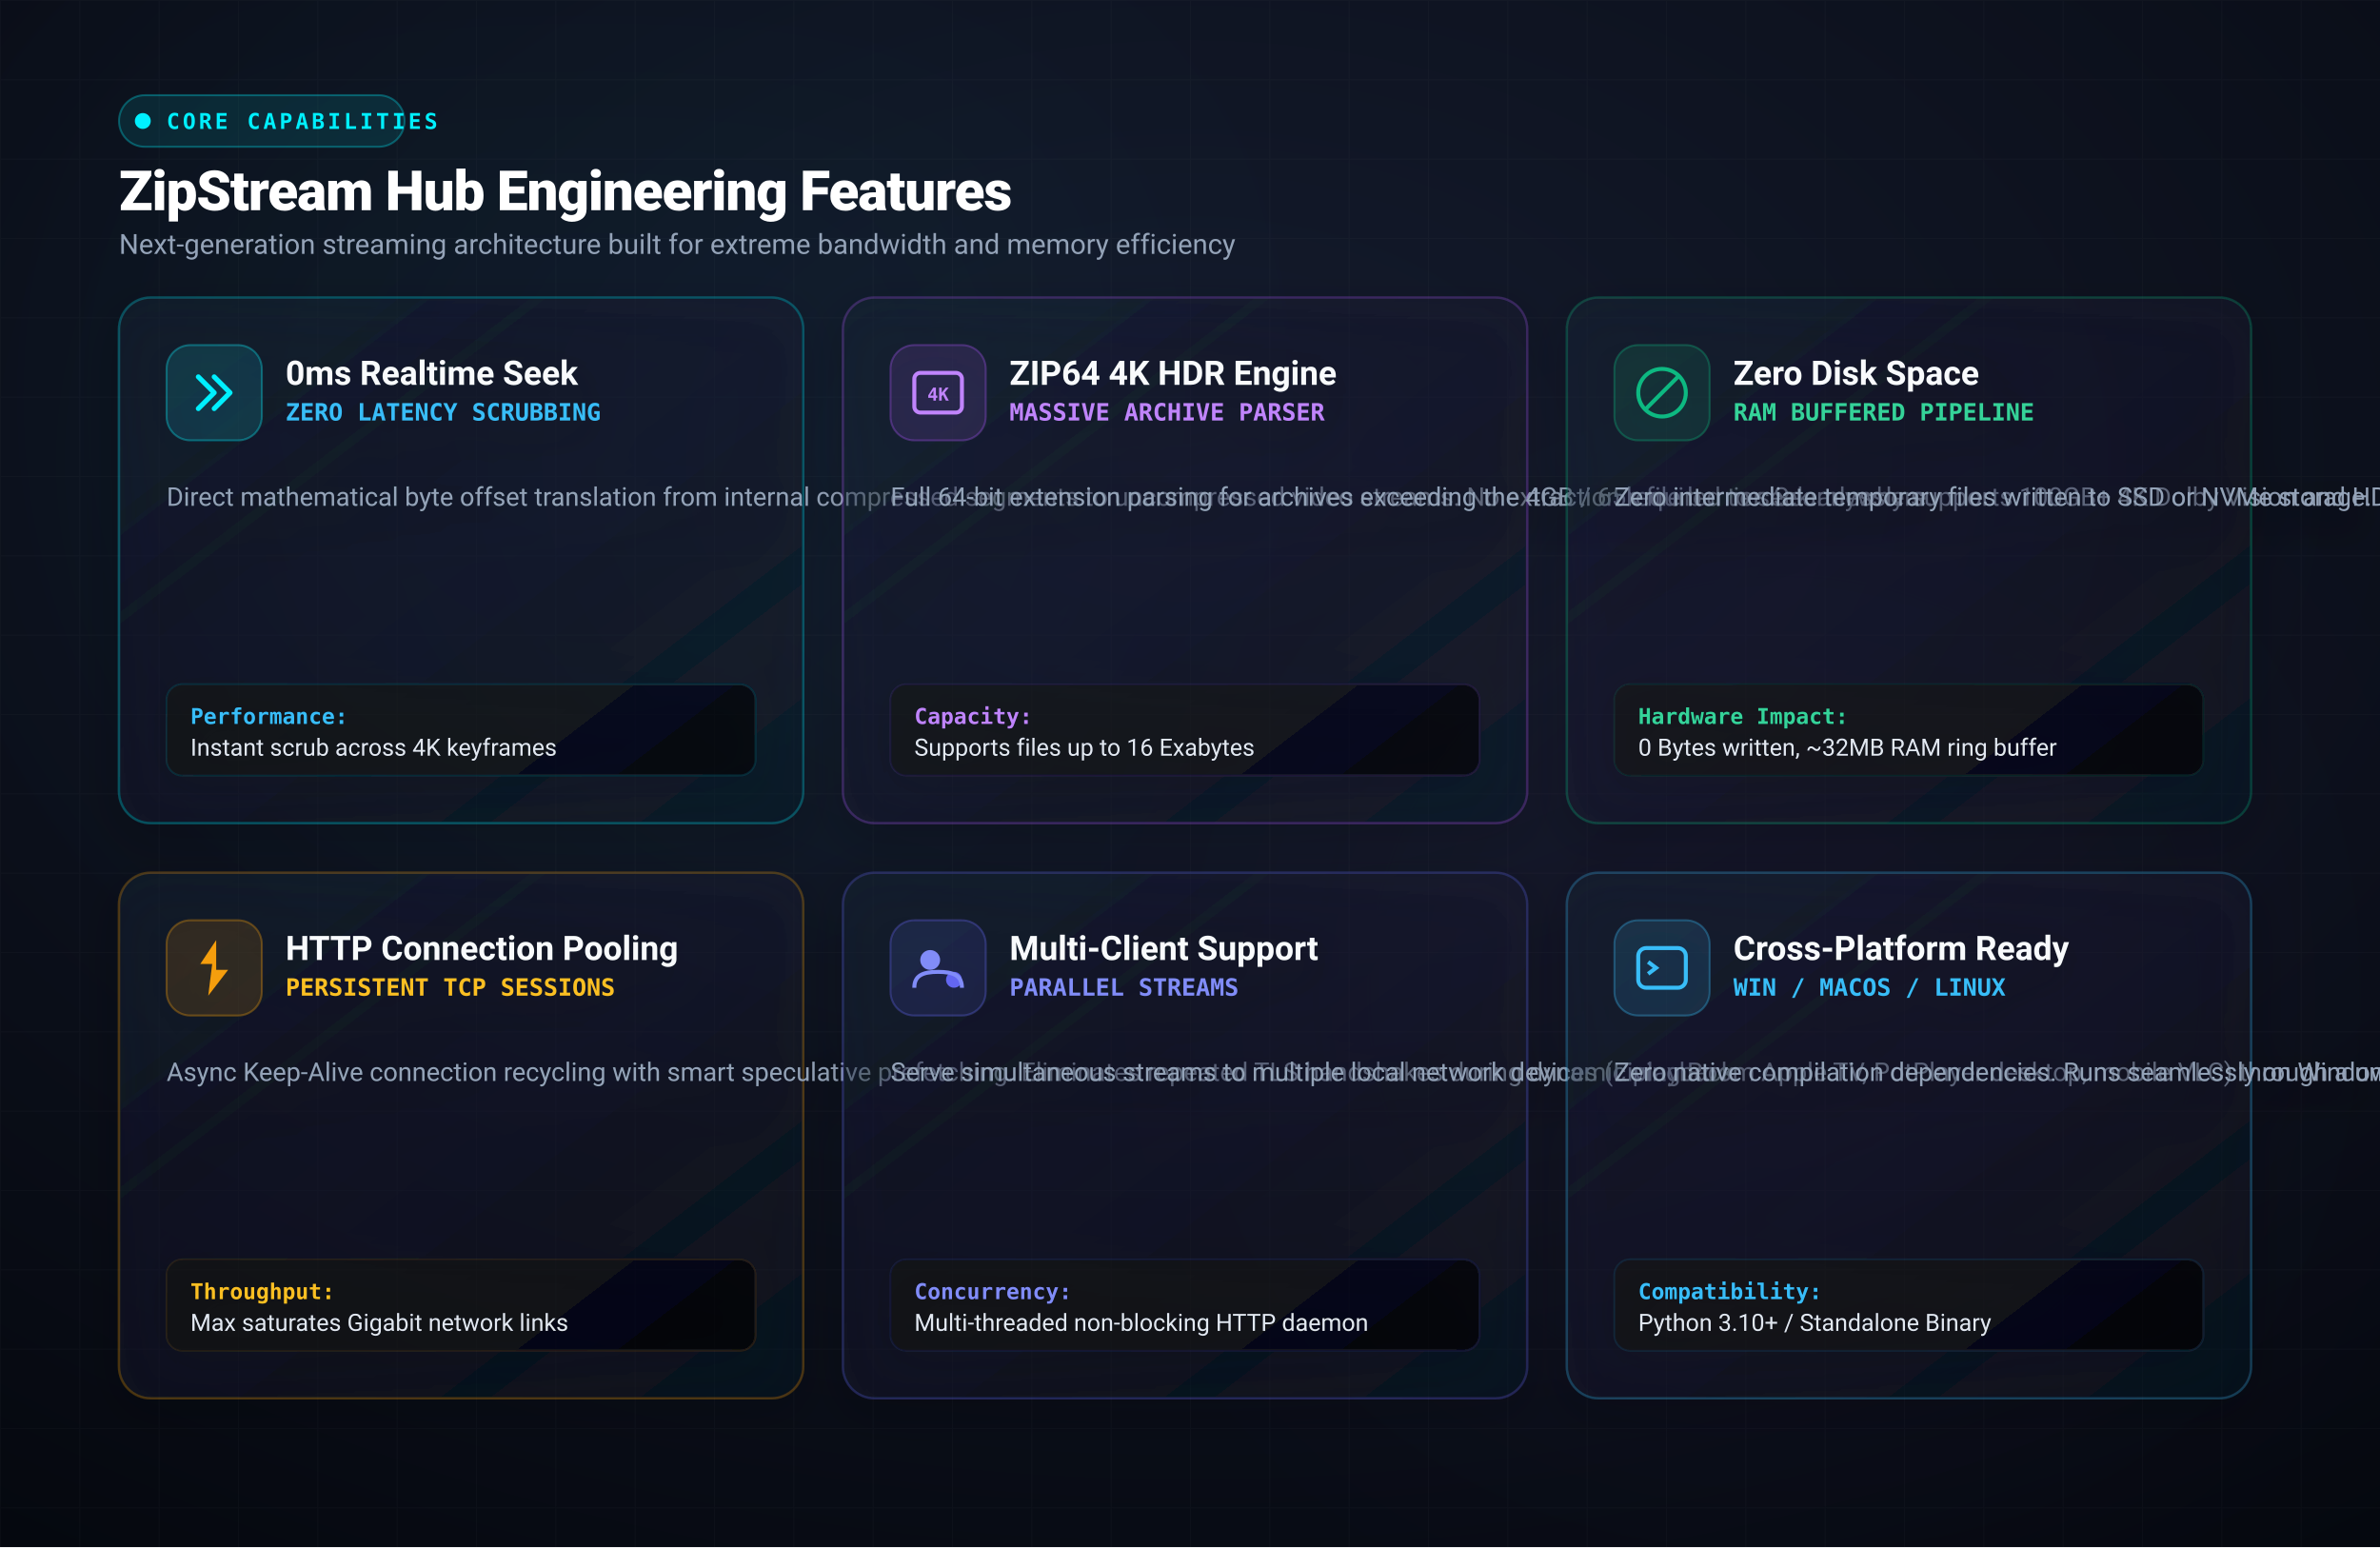
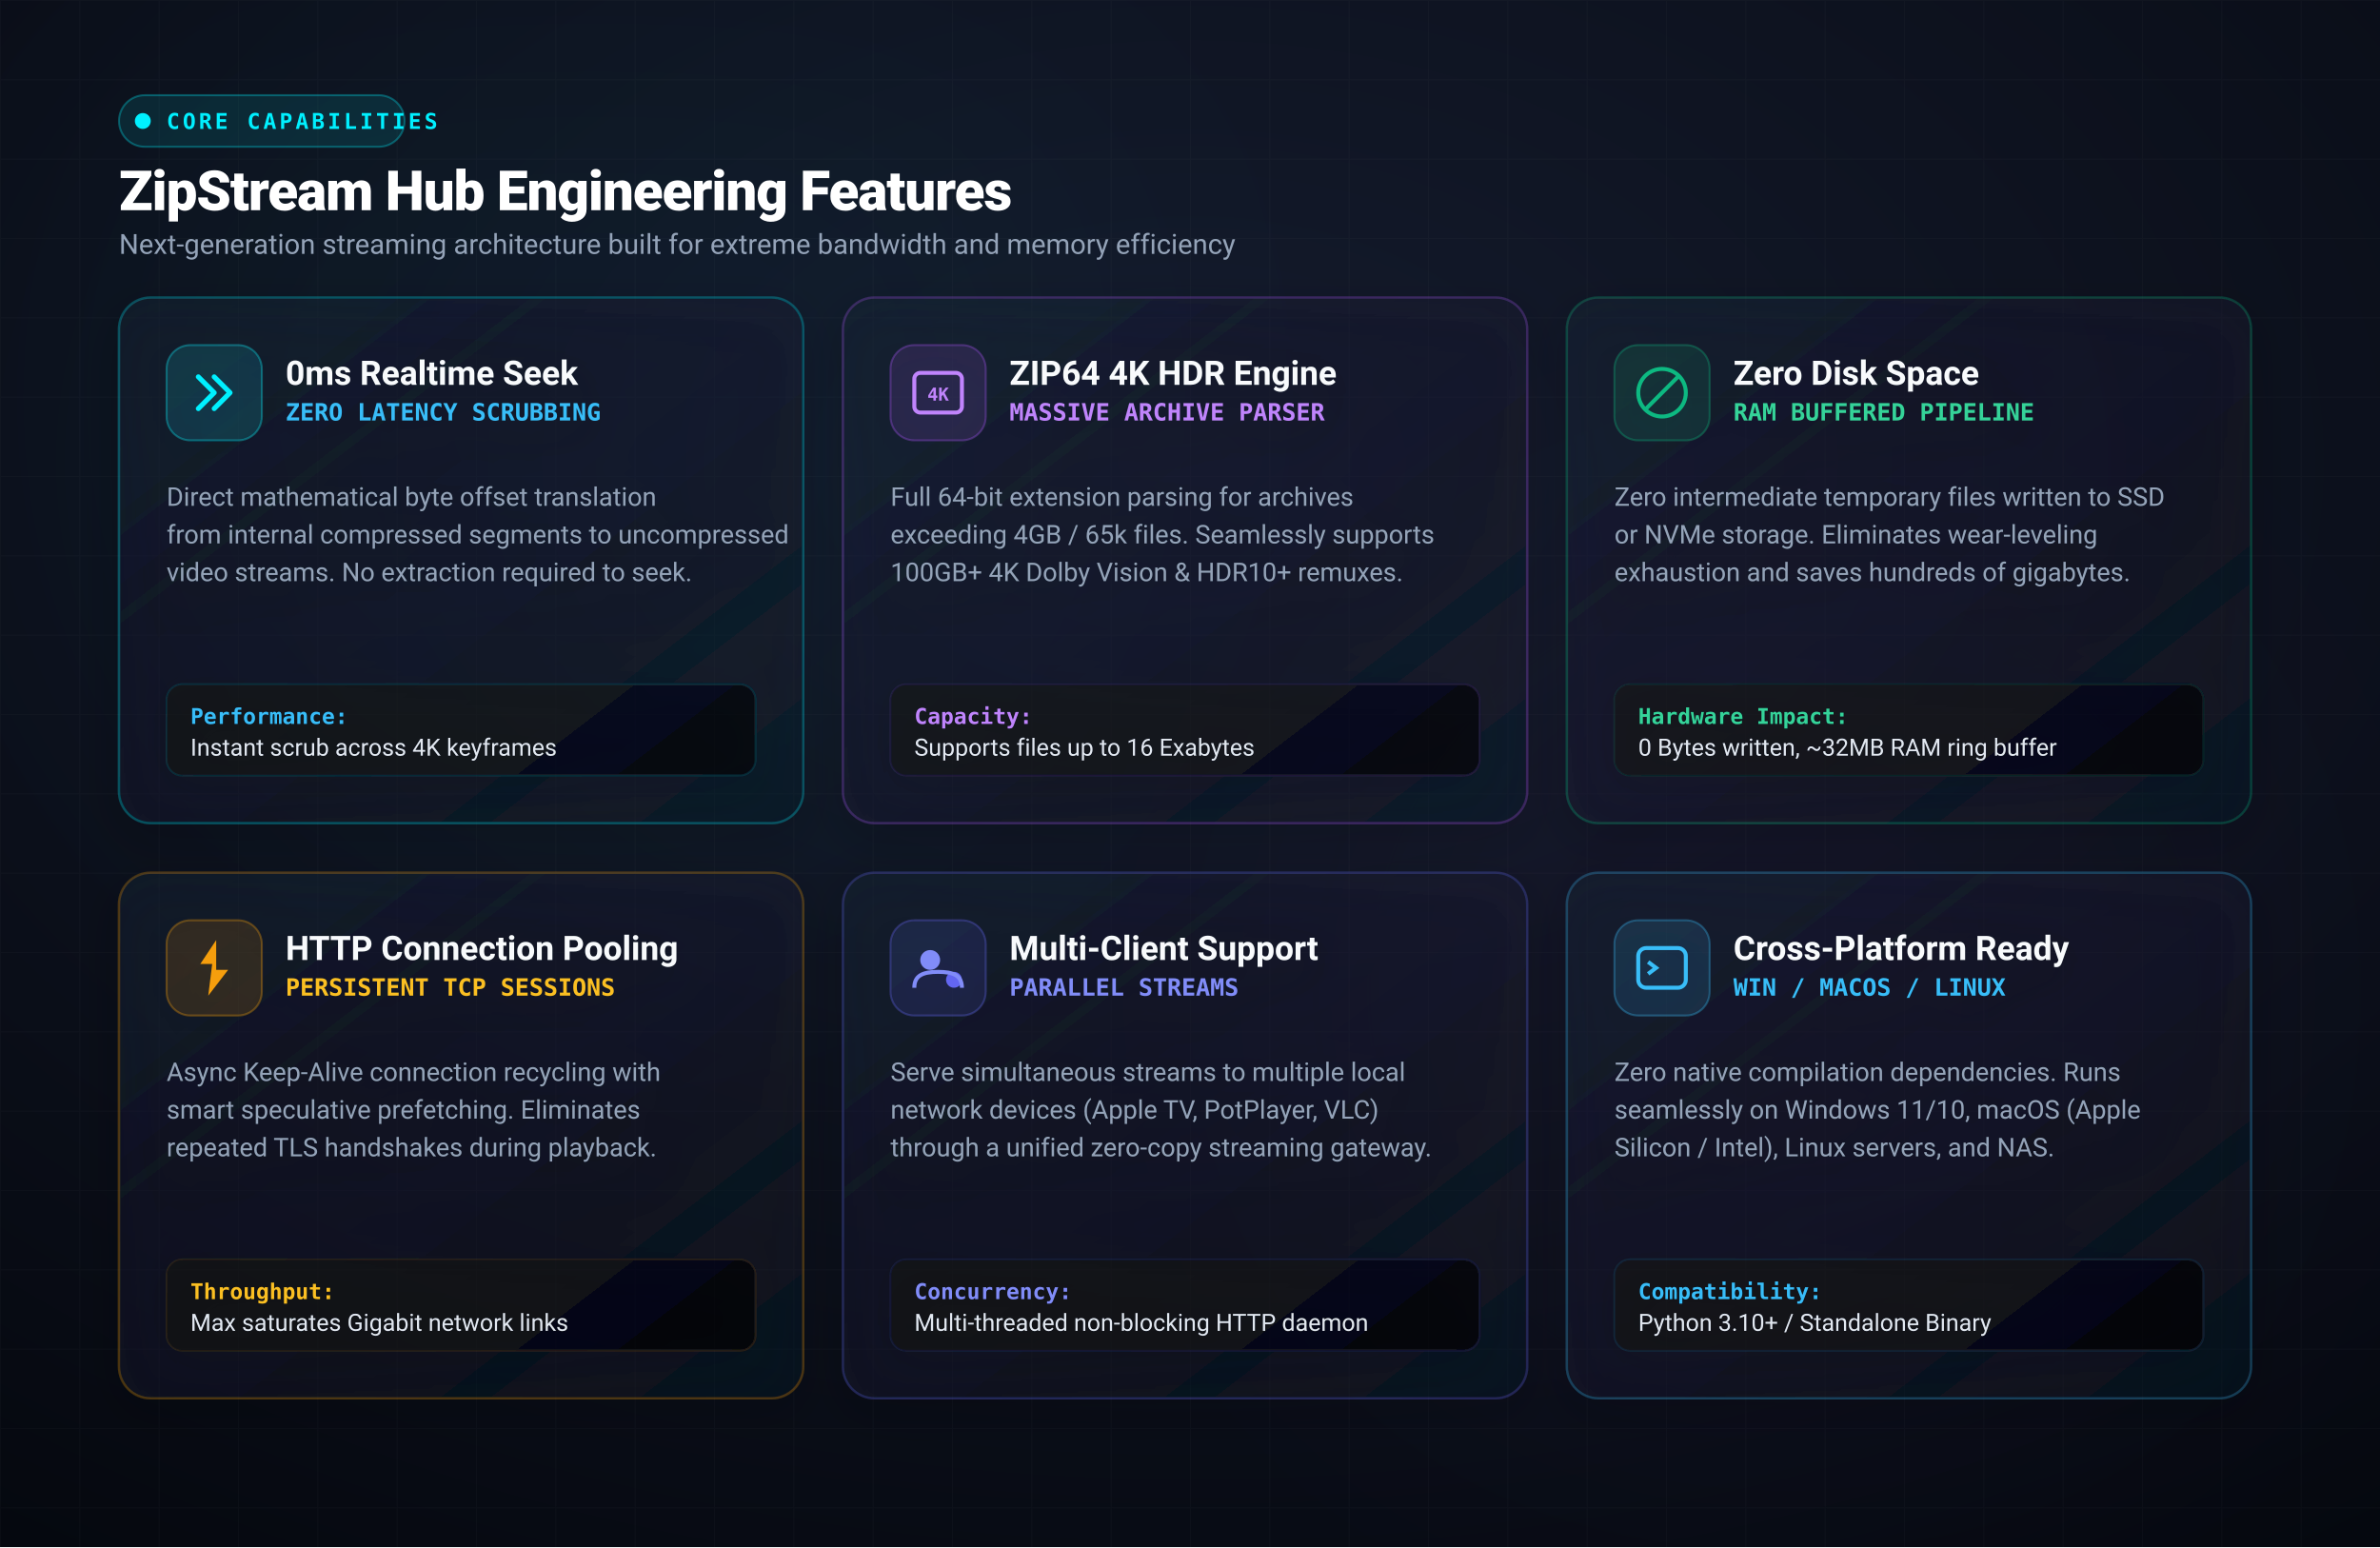
<svg xmlns="http://www.w3.org/2000/svg" viewBox="0 0 1200 780" width="100%" height="100%">
  <defs>
    <radialGradient id="bg-glow-grid" cx="50%" cy="30%" r="90%">
      <stop offset="0%" stop-color="#141B2D" />
      <stop offset="60%" stop-color="#0B0F1A" />
      <stop offset="100%" stop-color="#04070D" />
    </radialGradient>
    <linearGradient id="card-surface" x1="0%" y1="0%" x2="100%" y2="100%">
      <stop offset="0%" stop-color="rgba(30, 41, 59, 0.4)" />
      <stop offset="100%" stop-color="rgba(15, 23, 42, 0.25)" />
    </linearGradient>
    <linearGradient id="cyan-accent" x1="0%" y1="0%" x2="100%" y2="0%">
      <stop offset="0%" stop-color="#00F0FF" />
      <stop offset="100%" stop-color="#3B82F6" />
    </linearGradient>
    <linearGradient id="purple-accent" x1="0%" y1="0%" x2="100%" y2="0%">
      <stop offset="0%" stop-color="#A855F7" />
      <stop offset="100%" stop-color="#EC4899" />
    </linearGradient>
    <linearGradient id="emerald-accent" x1="0%" y1="0%" x2="100%" y2="0%">
      <stop offset="0%" stop-color="#10B981" />
      <stop offset="100%" stop-color="#06B6D4" />
    </linearGradient>
    <linearGradient id="amber-accent" x1="0%" y1="0%" x2="100%" y2="0%">
      <stop offset="0%" stop-color="#F59E0B" />
      <stop offset="100%" stop-color="#EF4444" />
    </linearGradient>
    <linearGradient id="indigo-accent" x1="0%" y1="0%" x2="100%" y2="0%">
      <stop offset="0%" stop-color="#6366F1" />
      <stop offset="100%" stop-color="#A855F7" />
    </linearGradient>
    <linearGradient id="blue-accent" x1="0%" y1="0%" x2="100%" y2="0%">
      <stop offset="0%" stop-color="#38BDF8" />
      <stop offset="100%" stop-color="#818CF8" />
    </linearGradient>
    <filter id="card-shadow" x="-10%" y="-10%" width="120%" height="120%">
      <feDropShadow dx="0" dy="8" stdDeviation="12" flood-color="#000000" flood-opacity="0.5" />
    </filter>
    <pattern id="grid-subtle" width="40" height="40" patternUnits="userSpaceOnUse">
      <path d="M 40 0 L 0 0 0 40" fill="none" stroke="rgba(255, 255, 255, 0.02)" stroke-width="1" />
    </pattern>
  </defs>
  <style>
    .font-sans { font-family: -apple-system, BlinkMacSystemFont, 'Segoe UI', Roboto, 'Helvetica Neue', Ubuntu, sans-serif; }
    .font-mono { font-family: 'SF Mono', Monaco, 'Cascadia Code', 'Roboto Mono', Consolas, monospace; }
  </style>
  <rect width="1200" height="780" fill="url(#bg-glow-grid)" />
  <rect width="1200" height="780" fill="url(#grid-subtle)" />
  <circle cx="300" cy="200" r="250" fill="#00F0FF" opacity="0.03" filter="blur(80px)" />
  <circle cx="900" cy="500" r="250" fill="#A855F7" opacity="0.03" filter="blur(80px)" />
  <g transform="translate(60, 48)">
    <rect x="0" y="0" width="144" height="26" rx="13" fill="rgba(0, 240, 255, 0.1)" stroke="rgba(0, 240, 255, 0.3)" stroke-width="1" />
    <circle cx="12" cy="13" r="4" fill="#00F0FF" />
    <text x="24" y="17" fill="#00F0FF" class="font-mono" font-size="11" font-weight="600" letter-spacing="1.5">CORE CAPABILITIES</text>
    <text x="0" y="58" fill="#FFFFFF" class="font-sans" font-size="28" font-weight="800" letter-spacing="-0.5">ZipStream Hub Engineering Features</text>
    <text x="0" y="80" fill="#94A3B8" class="font-sans" font-size="14">Next-generation streaming architecture built for extreme bandwidth and memory efficiency</text>
  </g>
  <g transform="translate(60, 150)" filter="url(#card-shadow)">
    <rect width="345" height="265" rx="16" fill="url(#card-surface)" stroke="rgba(0, 240, 255, 0.25)" stroke-width="1.2" />
    <rect x="24" y="24" width="48" height="48" rx="12" fill="rgba(0, 240, 255, 0.12)" stroke="rgba(0, 240, 255, 0.3)" stroke-width="1" />
    <path d="M 40 40 L 48 48 L 40 56 M 48 40 L 56 48 L 48 56" fill="none" stroke="#00F0FF" stroke-width="2.5" stroke-linecap="round" stroke-linejoin="round" />
    <text x="84" y="44" fill="#F8FAFC" class="font-sans" font-size="17" font-weight="700">0ms Realtime Seek</text>
    <text x="84" y="62" fill="#38BDF8" class="font-mono" font-size="12" font-weight="600">ZERO LATENCY SCRUBBING</text>
-     <text x="24" y="105" fill="#94A3B8" class="font-sans" font-size="13" line-height="1.5">
-       Direct mathematical byte offset translation from internal compressed segments to uncompressed video streams. No extraction required to seek anywhere.
+     <text fill="#94A3B8" class="font-sans" font-size="13">
+       <tspan x="24" y="105">Direct mathematical byte offset translation</tspan>
+       <tspan x="24" dy="19">from internal compressed segments to uncompressed</tspan>
+       <tspan x="24" dy="19">video streams. No extraction required to seek.</tspan>
    </text>
    <rect x="24" y="195" width="297" height="46" rx="8" fill="rgba(0, 0, 0, 0.3)" stroke="rgba(0, 240, 255, 0.1)" />
    <text x="36" y="215" fill="#38BDF8" class="font-mono" font-size="11" font-weight="600">Performance:</text>
    <text x="36" y="231" fill="#E2E8F0" class="font-sans" font-size="12">Instant scrub across 4K keyframes</text>
  </g>
  <g transform="translate(425, 150)" filter="url(#card-shadow)">
    <rect width="345" height="265" rx="16" fill="url(#card-surface)" stroke="rgba(168, 85, 247, 0.25)" stroke-width="1.2" />
    <rect x="24" y="24" width="48" height="48" rx="12" fill="rgba(168, 85, 247, 0.12)" stroke="rgba(168, 85, 247, 0.3)" stroke-width="1" />
    <rect x="36" y="38" width="24" height="20" rx="3" fill="none" stroke="#C084FC" stroke-width="2" />
    <text x="48" y="52" fill="#C084FC" class="font-mono" font-size="9" font-weight="800" text-anchor="middle">4K</text>
    <text x="84" y="44" fill="#F8FAFC" class="font-sans" font-size="17" font-weight="700">ZIP64 4K HDR Engine</text>
    <text x="84" y="62" fill="#C084FC" class="font-mono" font-size="12" font-weight="600">MASSIVE ARCHIVE PARSER</text>
-     <text x="24" y="105" fill="#94A3B8" class="font-sans" font-size="13">
-       Full 64-bit extension parsing for archives exceeding the 4GB / 65k file barrier. Seamlessly supports 100GB+ 4K Dolby Vision and HDR10+ remux files.
+     <text fill="#94A3B8" class="font-sans" font-size="13">
+       <tspan x="24" y="105">Full 64-bit extension parsing for archives</tspan>
+       <tspan x="24" dy="19">exceeding 4GB / 65k files. Seamlessly supports</tspan>
+       <tspan x="24" dy="19">100GB+ 4K Dolby Vision &amp; HDR10+ remuxes.</tspan>
    </text>
    <rect x="24" y="195" width="297" height="46" rx="8" fill="rgba(0, 0, 0, 0.3)" stroke="rgba(168, 85, 247, 0.1)" />
    <text x="36" y="215" fill="#C084FC" class="font-mono" font-size="11" font-weight="600">Capacity:</text>
    <text x="36" y="231" fill="#E2E8F0" class="font-sans" font-size="12">Supports files up to 16 Exabytes</text>
  </g>
  <g transform="translate(790, 150)" filter="url(#card-shadow)">
    <rect width="345" height="265" rx="16" fill="url(#card-surface)" stroke="rgba(16, 185, 129, 0.25)" stroke-width="1.2" />
    <rect x="24" y="24" width="48" height="48" rx="12" fill="rgba(16, 185, 129, 0.12)" stroke="rgba(16, 185, 129, 0.3)" stroke-width="1" />
    <circle cx="48" cy="48" r="12" fill="none" stroke="#10B981" stroke-width="2" />
    <line x1="40" y1="56" x2="56" y2="40" stroke="#10B981" stroke-width="2" />
    <text x="84" y="44" fill="#F8FAFC" class="font-sans" font-size="17" font-weight="700">Zero Disk Space</text>
    <text x="84" y="62" fill="#34D399" class="font-mono" font-size="12" font-weight="600">RAM BUFFERED PIPELINE</text>
-     <text x="24" y="105" fill="#94A3B8" class="font-sans" font-size="13">
-       Zero intermediate temporary files written to SSD or NVMe storage. Eliminates disk wear-leveling exhaustion and saves hundreds of gigabytes locally.
+     <text fill="#94A3B8" class="font-sans" font-size="13">
+       <tspan x="24" y="105">Zero intermediate temporary files written to SSD</tspan>
+       <tspan x="24" dy="19">or NVMe storage. Eliminates wear-leveling</tspan>
+       <tspan x="24" dy="19">exhaustion and saves hundreds of gigabytes.</tspan>
    </text>
    <rect x="24" y="195" width="297" height="46" rx="8" fill="rgba(0, 0, 0, 0.3)" stroke="rgba(16, 185, 129, 0.1)" />
    <text x="36" y="215" fill="#34D399" class="font-mono" font-size="11" font-weight="600">Hardware Impact:</text>
    <text x="36" y="231" fill="#E2E8F0" class="font-sans" font-size="12">0 Bytes written, ~32MB RAM ring buffer</text>
  </g>
  <g transform="translate(60, 440)" filter="url(#card-shadow)">
    <rect width="345" height="265" rx="16" fill="url(#card-surface)" stroke="rgba(245, 158, 11, 0.25)" stroke-width="1.2" />
    <rect x="24" y="24" width="48" height="48" rx="12" fill="rgba(245, 158, 11, 0.12)" stroke="rgba(245, 158, 11, 0.3)" stroke-width="1" />
    <path d="M 49 34 L 41 46 L 47 46 L 45 62 L 55 49 L 49 49 Z" fill="#F59E0B" />
    <text x="84" y="44" fill="#F8FAFC" class="font-sans" font-size="17" font-weight="700">HTTP Connection Pooling</text>
    <text x="84" y="62" fill="#FBBF24" class="font-mono" font-size="12" font-weight="600">PERSISTENT TCP SESSIONS</text>
-     <text x="24" y="105" fill="#94A3B8" class="font-sans" font-size="13">
-       Async Keep-Alive connection recycling with smart speculative prefetching. Eliminates repeated TLS handshakes during dynamic playback.
+     <text fill="#94A3B8" class="font-sans" font-size="13">
+       <tspan x="24" y="105">Async Keep-Alive connection recycling with</tspan>
+       <tspan x="24" dy="19">smart speculative prefetching. Eliminates</tspan>
+       <tspan x="24" dy="19">repeated TLS handshakes during playback.</tspan>
    </text>
    <rect x="24" y="195" width="297" height="46" rx="8" fill="rgba(0, 0, 0, 0.3)" stroke="rgba(245, 158, 11, 0.1)" />
    <text x="36" y="215" fill="#FBBF24" class="font-mono" font-size="11" font-weight="600">Throughput:</text>
    <text x="36" y="231" fill="#E2E8F0" class="font-sans" font-size="12">Max saturates Gigabit network links</text>
  </g>
  <g transform="translate(425, 440)" filter="url(#card-shadow)">
    <rect width="345" height="265" rx="16" fill="url(#card-surface)" stroke="rgba(99, 102, 241, 0.25)" stroke-width="1.2" />
    <rect x="24" y="24" width="48" height="48" rx="12" fill="rgba(99, 102, 241, 0.12)" stroke="rgba(99, 102, 241, 0.3)" stroke-width="1" />
    <circle cx="44" cy="44" r="5" fill="#818CF8" />
    <circle cx="56" cy="54" r="4" fill="#6366F1" />
    <path d="M 36 58 C 36 52 40 50 48 50 C 56 50 60 52 60 58" fill="none" stroke="#818CF8" stroke-width="2" />
    <text x="84" y="44" fill="#F8FAFC" class="font-sans" font-size="17" font-weight="700">Multi-Client Support</text>
    <text x="84" y="62" fill="#818CF8" class="font-mono" font-size="12" font-weight="600">PARALLEL STREAMS</text>
-     <text x="24" y="105" fill="#94A3B8" class="font-sans" font-size="13">
-       Serve simultaneous streams to multiple local network devices (Living Room Apple TV, PotPlayer desktop, mobile VLC) through a unified local gateway.
+     <text fill="#94A3B8" class="font-sans" font-size="13">
+       <tspan x="24" y="105">Serve simultaneous streams to multiple local</tspan>
+       <tspan x="24" dy="19">network devices (Apple TV, PotPlayer, VLC)</tspan>
+       <tspan x="24" dy="19">through a unified zero-copy streaming gateway.</tspan>
    </text>
    <rect x="24" y="195" width="297" height="46" rx="8" fill="rgba(0, 0, 0, 0.3)" stroke="rgba(99, 102, 241, 0.1)" />
    <text x="36" y="215" fill="#818CF8" class="font-mono" font-size="11" font-weight="600">Concurrency:</text>
    <text x="36" y="231" fill="#E2E8F0" class="font-sans" font-size="12">Multi-threaded non-blocking HTTP daemon</text>
  </g>
  <g transform="translate(790, 440)" filter="url(#card-shadow)">
    <rect width="345" height="265" rx="16" fill="url(#card-surface)" stroke="rgba(56, 189, 248, 0.25)" stroke-width="1.2" />
    <rect x="24" y="24" width="48" height="48" rx="12" fill="rgba(56, 189, 248, 0.12)" stroke="rgba(56, 189, 248, 0.3)" stroke-width="1" />
    <rect x="36" y="38" width="24" height="20" rx="4" fill="none" stroke="#38BDF8" stroke-width="2" />
    <polyline points="41,45 45,48 41,51" fill="none" stroke="#38BDF8" stroke-width="2" />
    <text x="84" y="44" fill="#F8FAFC" class="font-sans" font-size="17" font-weight="700">Cross-Platform Ready</text>
    <text x="84" y="62" fill="#38BDF8" class="font-mono" font-size="12" font-weight="600">WIN / MACOS / LINUX</text>
-     <text x="24" y="105" fill="#94A3B8" class="font-sans" font-size="13">
-       Zero native compilation dependencies. Runs seamlessly on Windows 11/10, macOS (Apple Silicon / Intel), Linux servers, and Raspberry Pi / NAS.
+     <text fill="#94A3B8" class="font-sans" font-size="13">
+       <tspan x="24" y="105">Zero native compilation dependencies. Runs</tspan>
+       <tspan x="24" dy="19">seamlessly on Windows 11/10, macOS (Apple</tspan>
+       <tspan x="24" dy="19">Silicon / Intel), Linux servers, and NAS.</tspan>
    </text>
    <rect x="24" y="195" width="297" height="46" rx="8" fill="rgba(0, 0, 0, 0.3)" stroke="rgba(56, 189, 248, 0.1)" />
    <text x="36" y="215" fill="#38BDF8" class="font-mono" font-size="11" font-weight="600">Compatibility:</text>
    <text x="36" y="231" fill="#E2E8F0" class="font-sans" font-size="12">Python 3.10+ / Standalone Binary</text>
  </g>
</svg>
